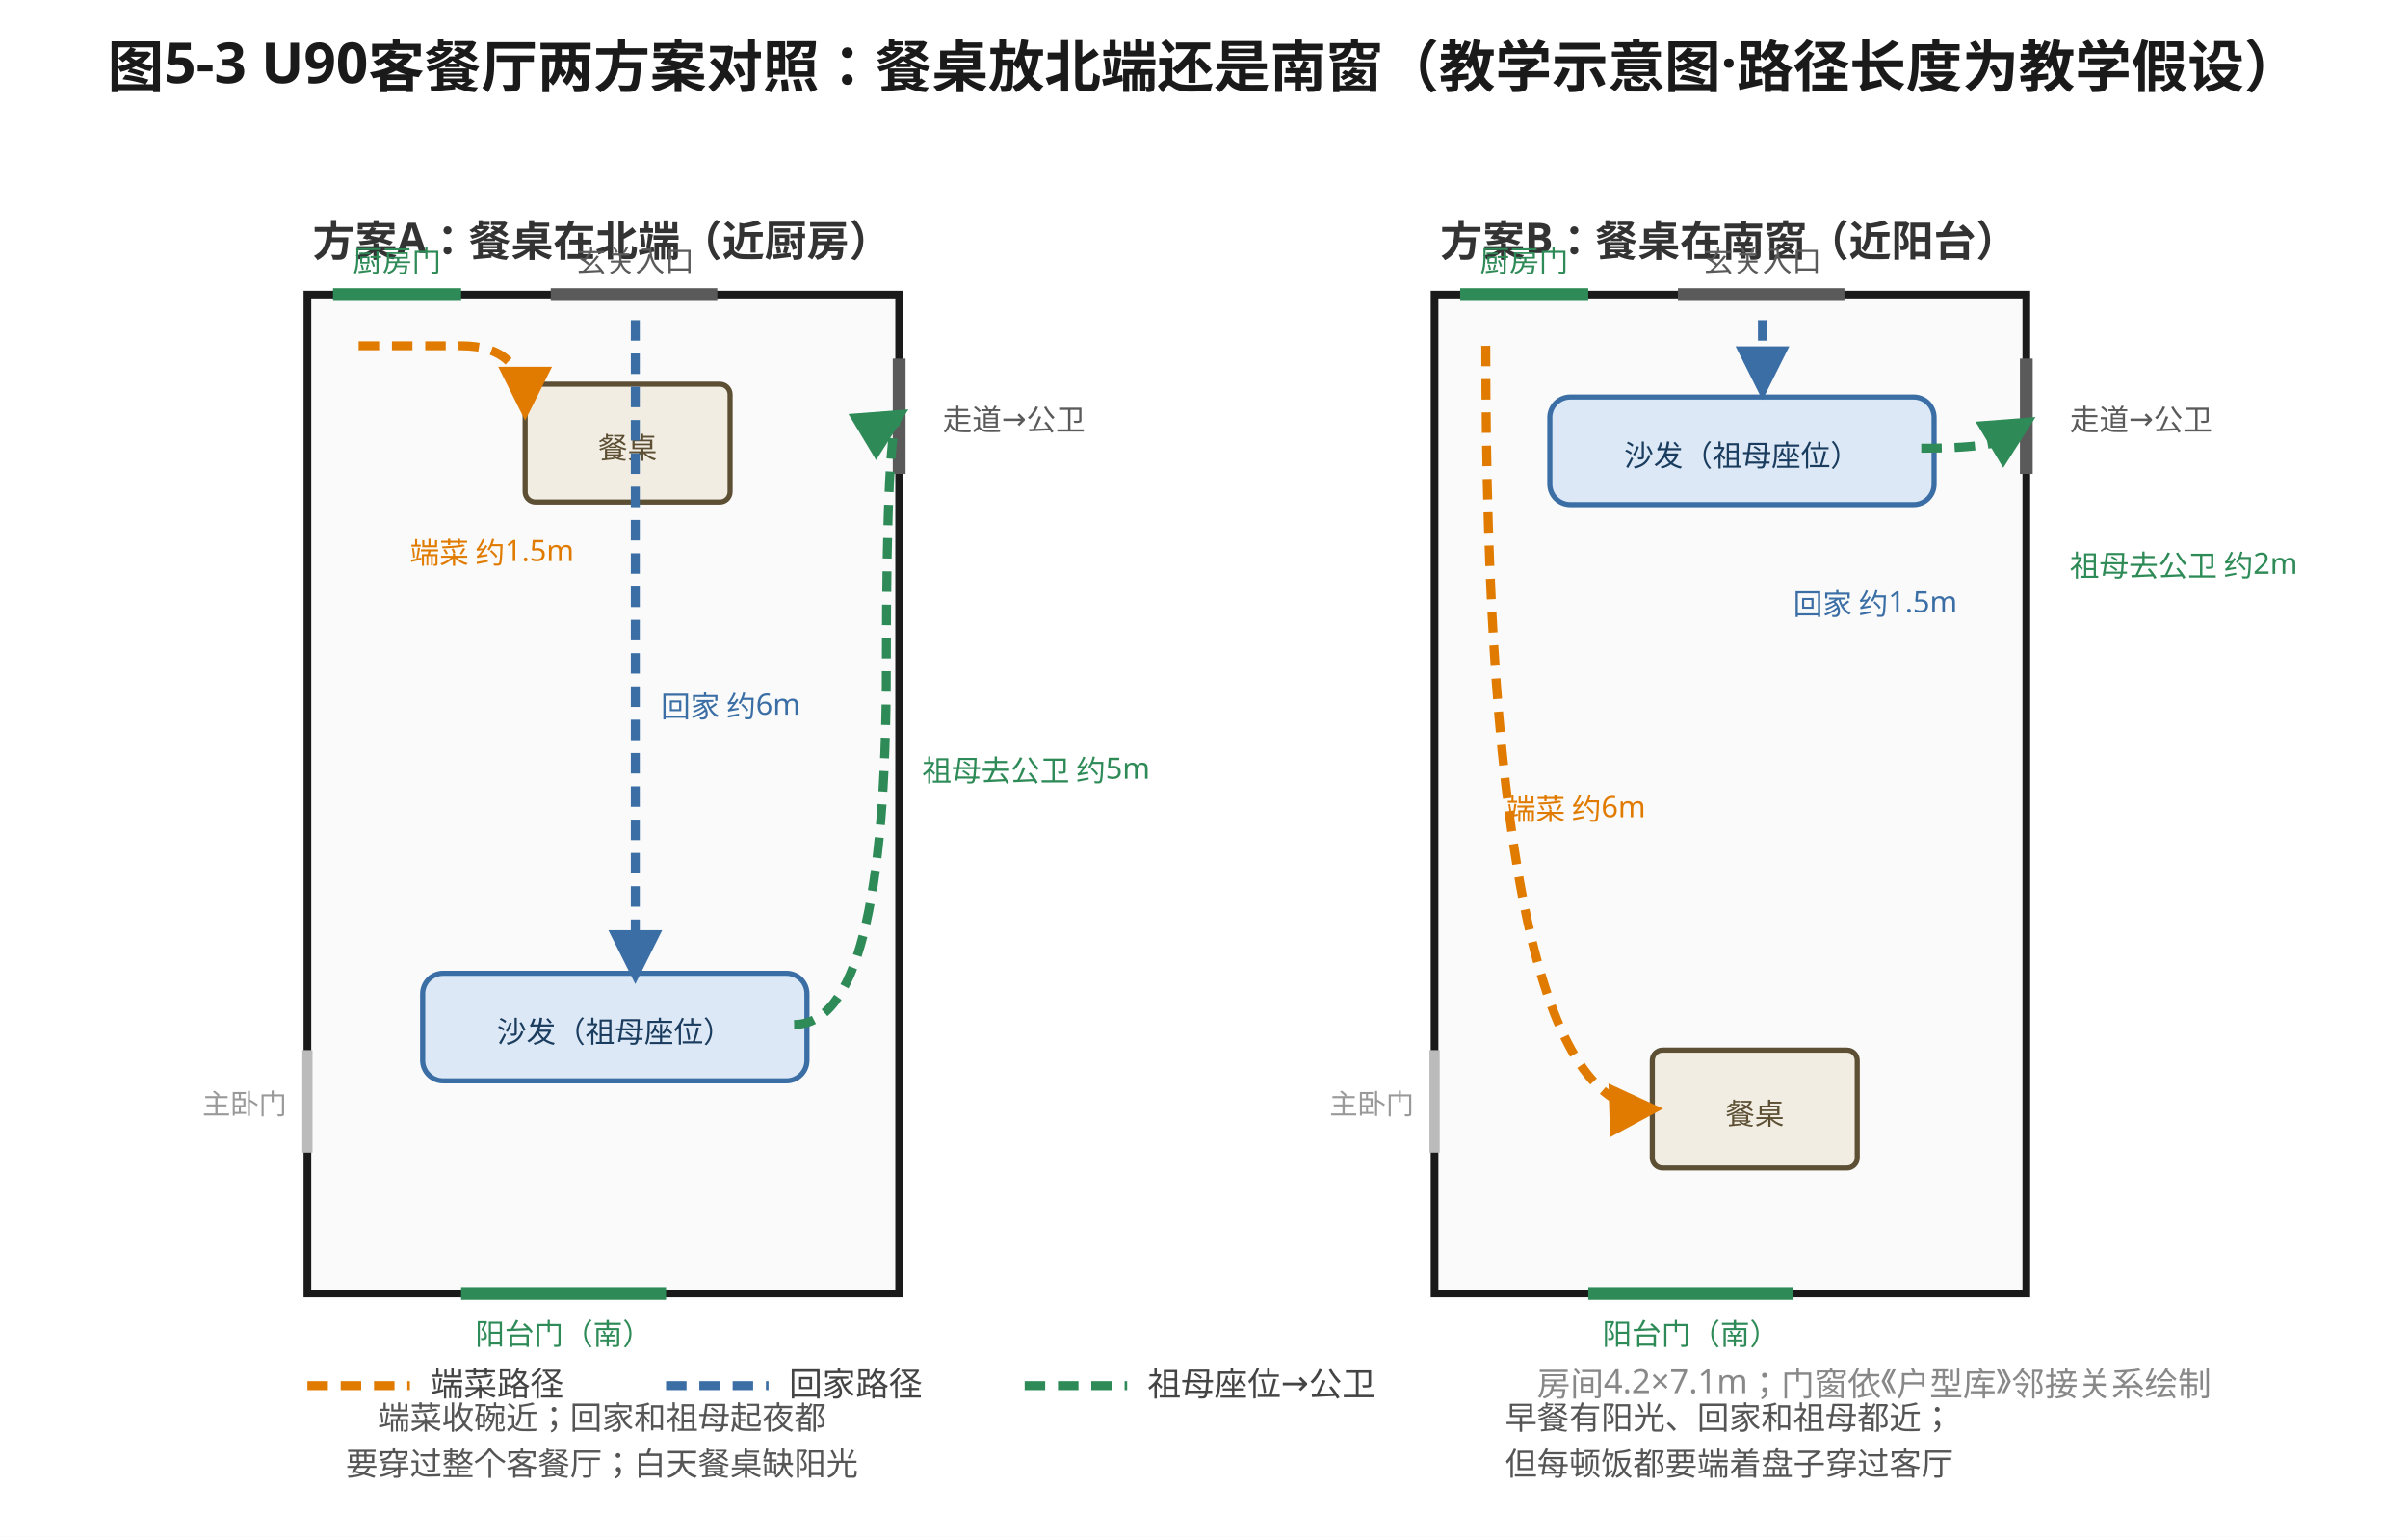
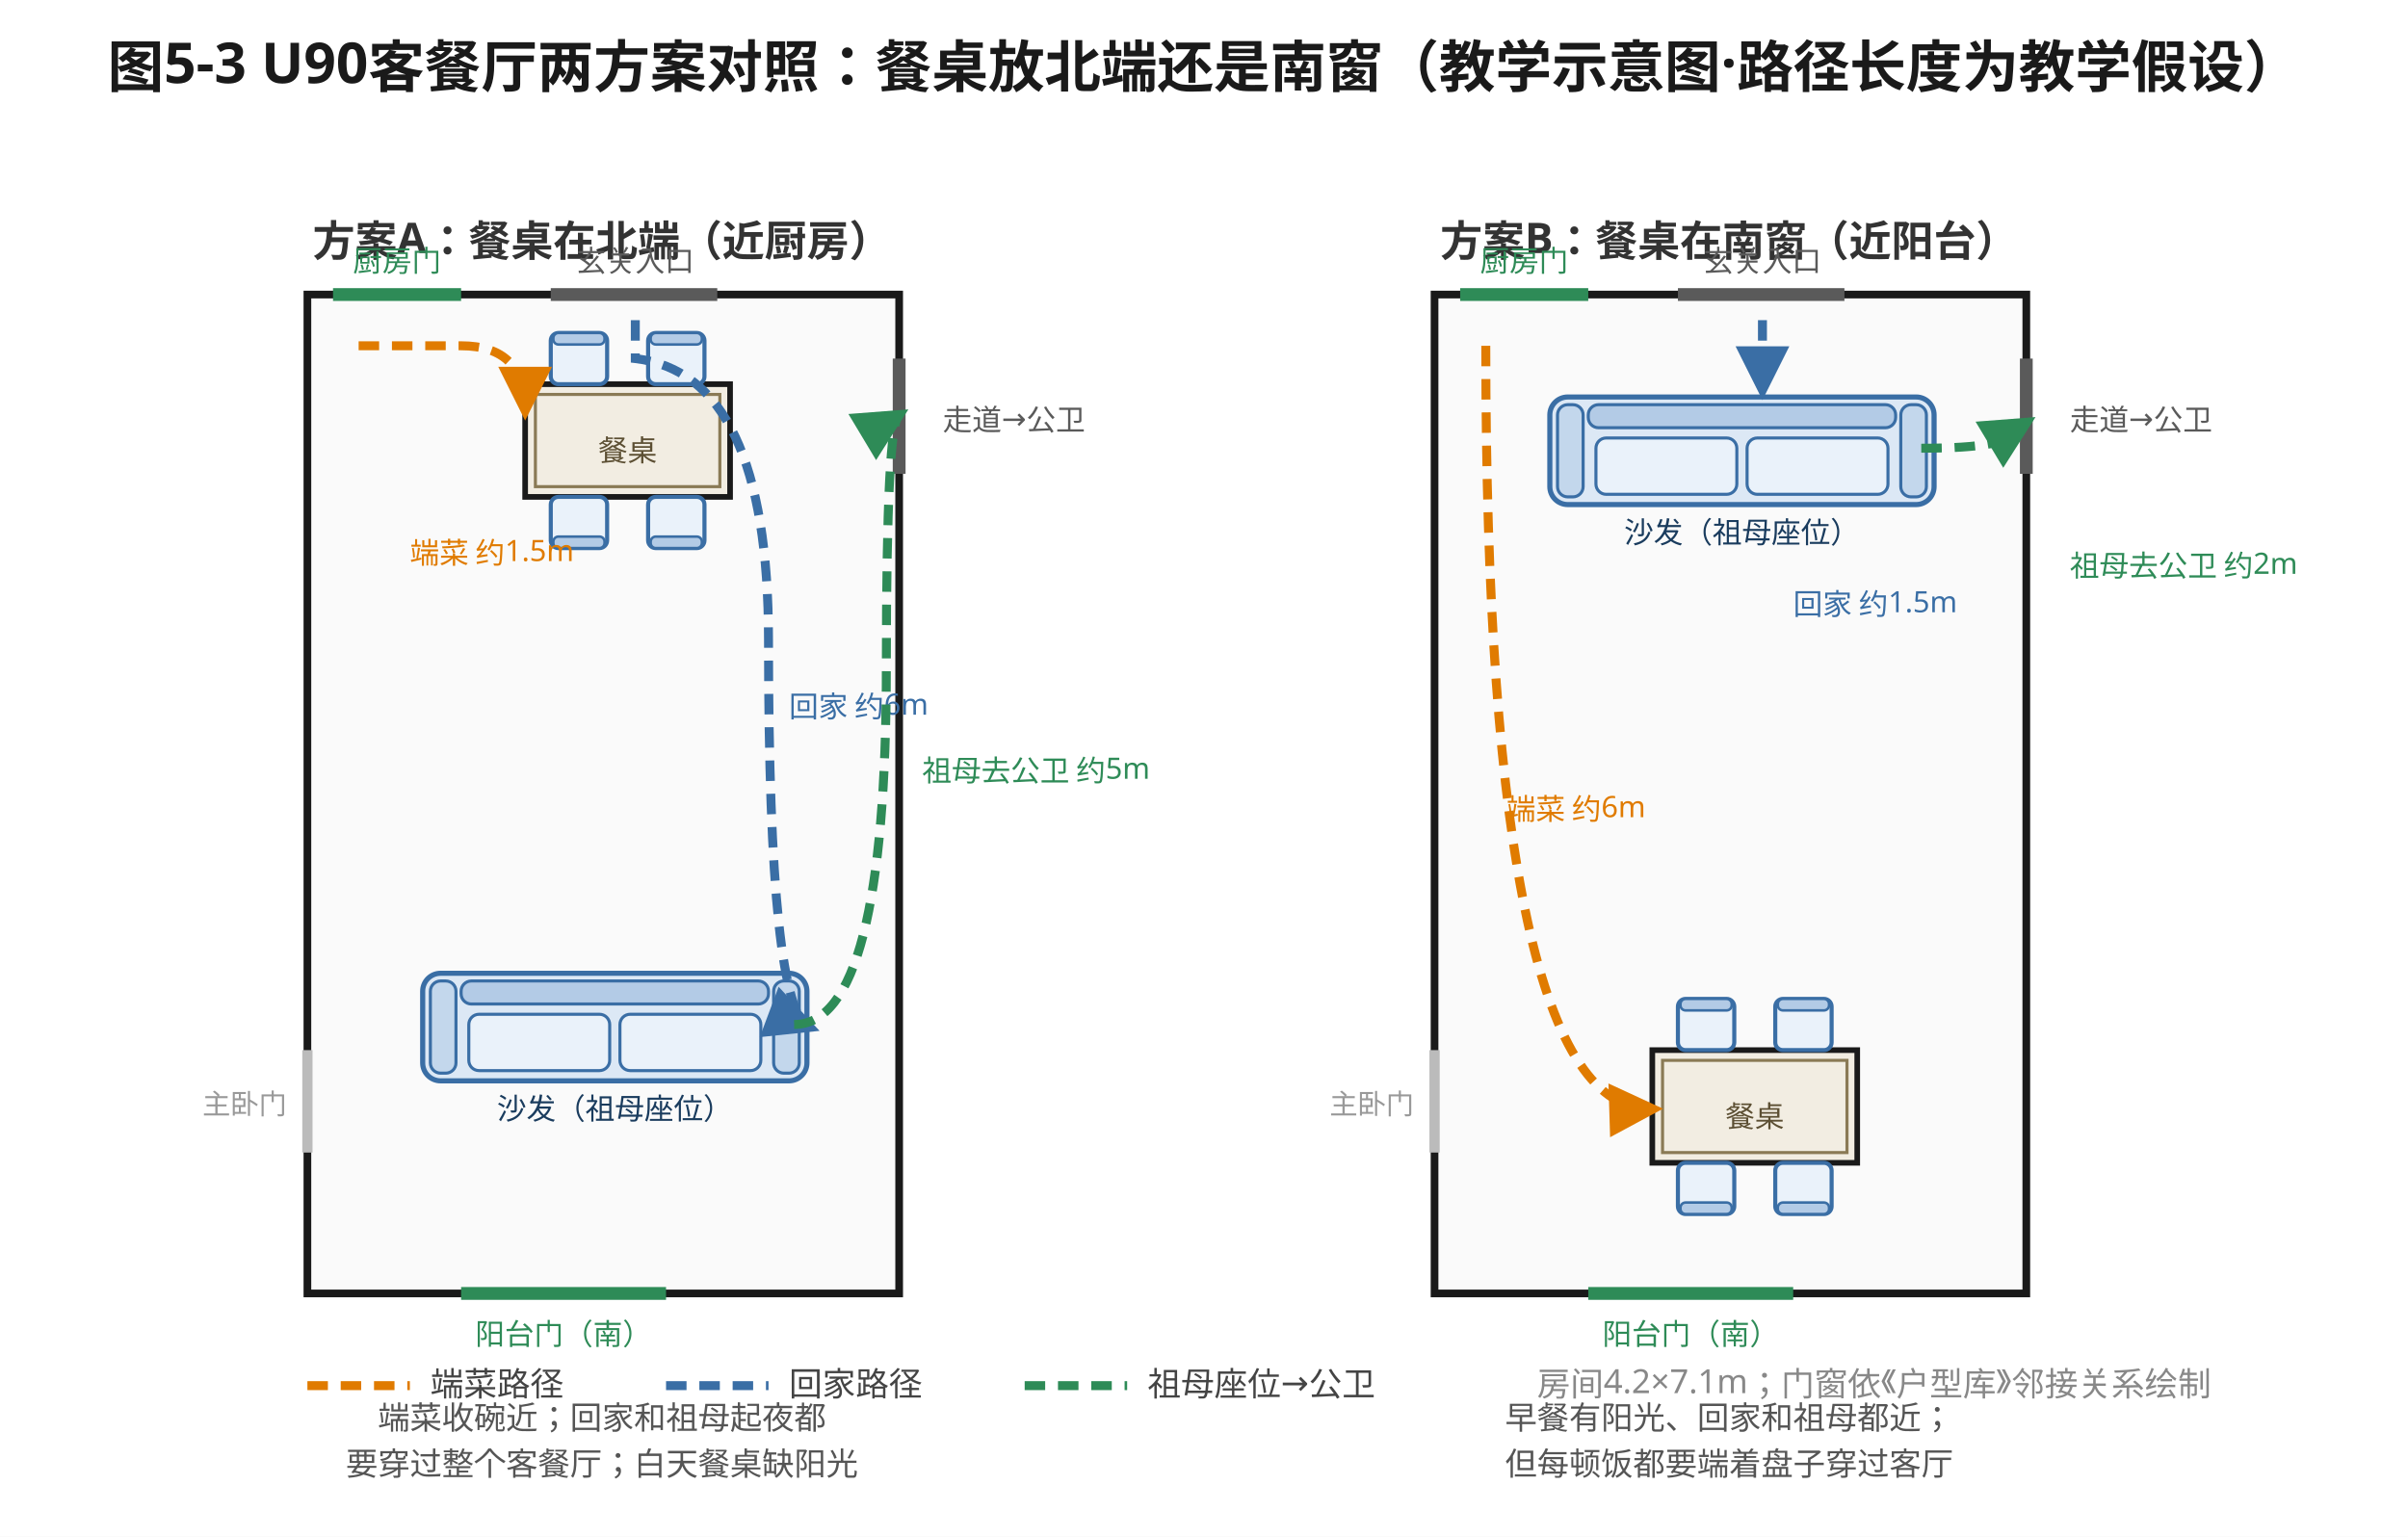
<svg xmlns="http://www.w3.org/2000/svg" viewBox="0 0 940 600" font-family="Microsoft YaHei, PingFang SC, sans-serif">
  <rect width="940" height="600" fill="#ffffff" />
  <text x="470" y="34" text-anchor="middle" font-size="22" font-weight="bold" fill="#1a1a1a">图5-3 U90客餐厅两方案对照：餐桌放北端还是南窗（教学示意图·路径长度为教学假设）</text>
  <g transform="translate(120,80)">
    <text x="115" y="20" text-anchor="middle" font-size="16.5" font-weight="bold" fill="#333">方案A：餐桌在北端（近厨房）</text>
    <rect x="0" y="35" width="231" height="390" fill="#fafafa" stroke="#1a1a1a" stroke-width="3" />
    <line x1="10" y1="35" x2="60" y2="35" stroke="#2e8b57" stroke-width="5" />
    <text x="35" y="26" text-anchor="middle" font-size="11.5" fill="#2e8b57">厨房门</text>
    <line x1="95" y1="35" x2="160" y2="35" stroke="#5a5a5a" stroke-width="5" />
    <text x="128" y="26" text-anchor="middle" font-size="11.5" fill="#5a5a5a">玄关入口</text>
    <line x1="231" y1="60" x2="231" y2="105" stroke="#5a5a5a" stroke-width="5" />
    <text x="248" y="88" font-size="11.5" fill="#5a5a5a">走道→公卫</text>
    <line x1="60" y1="425" x2="140" y2="425" stroke="#2e8b57" stroke-width="5" />
    <text x="100" y="445" text-anchor="middle" font-size="11.5" fill="#2e8b57">阳台门（南）</text>
    <line x1="0" y1="330" x2="0" y2="370" stroke="#bbb" stroke-width="4" />
    <text x="-8" y="355" text-anchor="end" font-size="11" fill="#999">主卧门</text>
-     <rect x="85" y="70" width="80" height="46" rx="4" fill="#f2ede2" stroke="#5c4f33" stroke-width="2" />
-     <text x="125" y="99" text-anchor="middle" font-size="11.5" fill="#5c4f33">餐桌</text>
-     <rect x="45" y="300" width="150" height="42" rx="8" fill="#dce8f5" stroke="#3a6ea5" stroke-width="2" />
-     <text x="120" y="327" text-anchor="middle" font-size="11.5" fill="#1a3c5e">沙发（祖母座位）</text>
+     <g>
+       <rect x="85" y="70" width="80" height="44" fill="#f2ede2" stroke="#1a1a1a" stroke-width="2.2" />
+       <rect x="89" y="74" width="72" height="36" fill="none" stroke="#8a7a55" stroke-width="1.2" />
+       <g stroke="#3a6ea5" fill="#eaf2fa">
+         <rect x="95" y="50" width="22" height="20" rx="3" stroke-width="1.6" />
+         <rect x="96" y="50" width="20" height="4.5" rx="2" fill="#b3cbe6" stroke-width="1" />
+         <rect x="133" y="50" width="22" height="20" rx="3" stroke-width="1.6" />
+         <rect x="134" y="50" width="20" height="4.5" rx="2" fill="#b3cbe6" stroke-width="1" />
+         <rect x="95" y="114" width="22" height="20" rx="3" stroke-width="1.6" />
+         <rect x="96" y="129.5" width="20" height="4.5" rx="2" fill="#b3cbe6" stroke-width="1" />
+         <rect x="133" y="114" width="22" height="20" rx="3" stroke-width="1.6" />
+         <rect x="134" y="129.5" width="20" height="4.5" rx="2" fill="#b3cbe6" stroke-width="1" />
+       </g>
+       <text x="125" y="100" text-anchor="middle" font-size="11.5" fill="#5c4f33">餐桌</text>
+     </g>
+     <g>
+       <rect x="45" y="300" width="150" height="42" rx="7" fill="#dce8f5" stroke="#3a6ea5" stroke-width="2" />
+       <rect x="48" y="303" width="10" height="36" rx="4" fill="#c3d7ec" stroke="#3a6ea5" stroke-width="1.2" />
+       <rect x="182" y="303" width="10" height="36" rx="4" fill="#c3d7ec" stroke="#3a6ea5" stroke-width="1.2" />
+       <rect x="60" y="303" width="120" height="9" rx="4" fill="#b3cbe6" stroke="#3a6ea5" stroke-width="1.2" />
+       <rect x="63" y="316" width="55" height="22" rx="4" fill="#eaf2fa" stroke="#3a6ea5" stroke-width="1.2" />
+       <rect x="122" y="316" width="55" height="22" rx="4" fill="#eaf2fa" stroke="#3a6ea5" stroke-width="1.2" />
+     </g>
+     <text x="120" y="357" text-anchor="middle" font-size="11.5" fill="#1a3c5e">沙发（祖母座位）</text>
    <defs>
      <marker id="aOr" viewBox="0 0 10 10" refX="8" refY="5" markerWidth="6" markerHeight="6" orient="auto-start-reverse">
        <path d="M 0 0 L 10 5 L 0 10 z" fill="#e07b00" />
      </marker>
      <marker id="aBl" viewBox="0 0 10 10" refX="8" refY="5" markerWidth="6" markerHeight="6" orient="auto-start-reverse">
        <path d="M 0 0 L 10 5 L 0 10 z" fill="#3a6ea5" />
      </marker>
      <marker id="aGr" viewBox="0 0 10 10" refX="8" refY="5" markerWidth="6" markerHeight="6" orient="auto-start-reverse">
        <path d="M 0 0 L 10 5 L 0 10 z" fill="#2e8b57" />
      </marker>
    </defs>
    <path d="M 20 55 L 60 55 Q 85 55 85 80" fill="none" stroke="#e07b00" stroke-width="3.5" stroke-dasharray="8,5" marker-end="url(#aOr)" />
    <text x="40" y="140" font-size="11.5" fill="#e07b00">端菜 约1.5m</text>
-     <path d="M 128 45 L 128 300" fill="none" stroke="#3a6ea5" stroke-width="3.5" stroke-dasharray="8,5" marker-end="url(#aBl)" />
-     <text x="138" y="200" font-size="11.5" fill="#3a6ea5">回家 约6m</text>
+     <path d="M 128 45 L 128 60 Q 180 66 180 170 Q 180 315 196 321" fill="none" stroke="#3a6ea5" stroke-width="3.5" stroke-dasharray="8,5" marker-end="url(#aBl)" />
+     <text x="188" y="200" font-size="11.5" fill="#3a6ea5">回家 约6m</text>
    <path d="M 190 320 Q 226 320 226 180 Q 226 85 231 82" fill="none" stroke="#2e8b57" stroke-width="3.5" stroke-dasharray="8,5" marker-end="url(#aGr)" />
    <text x="240" y="225" font-size="11.5" fill="#2e8b57">祖母去公卫 约5m</text>
    <text x="115" y="478" text-anchor="middle" font-size="12.5" fill="#555">端菜收碗近；回家和祖母起夜都</text>
    <text x="115" y="496" text-anchor="middle" font-size="12.5" fill="#555">要穿过整个客餐厅；白天餐桌缺阳光</text>
  </g>
  <g transform="translate(560,80)">
    <text x="115" y="20" text-anchor="middle" font-size="16.5" font-weight="bold" fill="#333">方案B：餐桌在南窗（近阳台）</text>
    <rect x="0" y="35" width="231" height="390" fill="#fafafa" stroke="#1a1a1a" stroke-width="3" />
    <line x1="10" y1="35" x2="60" y2="35" stroke="#2e8b57" stroke-width="5" />
    <text x="35" y="26" text-anchor="middle" font-size="11.5" fill="#2e8b57">厨房门</text>
    <line x1="95" y1="35" x2="160" y2="35" stroke="#5a5a5a" stroke-width="5" />
    <text x="128" y="26" text-anchor="middle" font-size="11.5" fill="#5a5a5a">玄关入口</text>
    <line x1="231" y1="60" x2="231" y2="105" stroke="#5a5a5a" stroke-width="5" />
    <text x="248" y="88" font-size="11.5" fill="#5a5a5a">走道→公卫</text>
    <line x1="60" y1="425" x2="140" y2="425" stroke="#2e8b57" stroke-width="5" />
    <text x="100" y="445" text-anchor="middle" font-size="11.5" fill="#2e8b57">阳台门（南）</text>
    <line x1="0" y1="330" x2="0" y2="370" stroke="#bbb" stroke-width="4" />
    <text x="-8" y="355" text-anchor="end" font-size="11" fill="#999">主卧门</text>
-     <rect x="45" y="75" width="150" height="42" rx="8" fill="#dce8f5" stroke="#3a6ea5" stroke-width="2" />
-     <text x="120" y="102" text-anchor="middle" font-size="11.5" fill="#1a3c5e">沙发（祖母座位）</text>
-     <rect x="85" y="330" width="80" height="46" rx="4" fill="#f2ede2" stroke="#5c4f33" stroke-width="2" />
-     <text x="125" y="359" text-anchor="middle" font-size="11.5" fill="#5c4f33">餐桌</text>
+     <g>
+       <rect x="45" y="75" width="150" height="42" rx="7" fill="#dce8f5" stroke="#3a6ea5" stroke-width="2" />
+       <rect x="48" y="78" width="10" height="36" rx="4" fill="#c3d7ec" stroke="#3a6ea5" stroke-width="1.2" />
+       <rect x="182" y="78" width="10" height="36" rx="4" fill="#c3d7ec" stroke="#3a6ea5" stroke-width="1.2" />
+       <rect x="60" y="78" width="120" height="9" rx="4" fill="#b3cbe6" stroke="#3a6ea5" stroke-width="1.2" />
+       <rect x="63" y="91" width="55" height="22" rx="4" fill="#eaf2fa" stroke="#3a6ea5" stroke-width="1.2" />
+       <rect x="122" y="91" width="55" height="22" rx="4" fill="#eaf2fa" stroke="#3a6ea5" stroke-width="1.2" />
+     </g>
+     <text x="120" y="132" text-anchor="middle" font-size="11.5" fill="#1a3c5e">沙发（祖母座位）</text>
+     <g>
+       <rect x="85" y="330" width="80" height="44" fill="#f2ede2" stroke="#1a1a1a" stroke-width="2.2" />
+       <rect x="89" y="334" width="72" height="36" fill="none" stroke="#8a7a55" stroke-width="1.2" />
+       <g stroke="#3a6ea5" fill="#eaf2fa">
+         <rect x="95" y="310" width="22" height="20" rx="3" stroke-width="1.6" />
+         <rect x="96" y="310" width="20" height="4.5" rx="2" fill="#b3cbe6" stroke-width="1" />
+         <rect x="133" y="310" width="22" height="20" rx="3" stroke-width="1.6" />
+         <rect x="134" y="310" width="20" height="4.5" rx="2" fill="#b3cbe6" stroke-width="1" />
+         <rect x="95" y="374" width="22" height="20" rx="3" stroke-width="1.6" />
+         <rect x="96" y="389.5" width="20" height="4.5" rx="2" fill="#b3cbe6" stroke-width="1" />
+         <rect x="133" y="374" width="22" height="20" rx="3" stroke-width="1.6" />
+         <rect x="134" y="389.5" width="20" height="4.5" rx="2" fill="#b3cbe6" stroke-width="1" />
+       </g>
+       <text x="125" y="360" text-anchor="middle" font-size="11.5" fill="#5c4f33">餐桌</text>
+     </g>
    <path d="M 20 55 Q 20 355 85 353" fill="none" stroke="#e07b00" stroke-width="3.5" stroke-dasharray="8,5" marker-end="url(#bOr)" />
    <text x="28" y="240" font-size="11.5" fill="#e07b00">端菜 约6m</text>
    <path d="M 128 45 L 128 72" fill="none" stroke="#3a6ea5" stroke-width="3.5" stroke-dasharray="8,5" marker-end="url(#bBl)" />
    <text x="140" y="160" font-size="11.5" fill="#3a6ea5">回家 约1.5m</text>
    <path d="M 190 95 Q 226 95 226 88 L 231 85" fill="none" stroke="#2e8b57" stroke-width="3.5" stroke-dasharray="8,5" marker-end="url(#bGr)" />
    <text x="248" y="145" font-size="11.5" fill="#2e8b57">祖母去公卫 约2m</text>
    <defs>
      <marker id="bOr" viewBox="0 0 10 10" refX="8" refY="5" markerWidth="6" markerHeight="6" orient="auto-start-reverse">
        <path d="M 0 0 L 10 5 L 0 10 z" fill="#e07b00" />
      </marker>
      <marker id="bBl" viewBox="0 0 10 10" refX="8" refY="5" markerWidth="6" markerHeight="6" orient="auto-start-reverse">
        <path d="M 0 0 L 10 5 L 0 10 z" fill="#3a6ea5" />
      </marker>
      <marker id="bGr" viewBox="0 0 10 10" refX="8" refY="5" markerWidth="6" markerHeight="6" orient="auto-start-reverse">
        <path d="M 0 0 L 10 5 L 0 10 z" fill="#2e8b57" />
      </marker>
    </defs>
    <text x="115" y="478" text-anchor="middle" font-size="12.5" fill="#555">早餐有阳光、回家和祖母都近；</text>
    <text x="115" y="496" text-anchor="middle" font-size="12.5" fill="#555">但每顿饭都要端着盘子穿过客厅</text>
  </g>
  <g transform="translate(120,545)" font-size="13" fill="#444">
    <line x1="0" y1="-4" x2="40" y2="-4" stroke="#e07b00" stroke-width="3.5" stroke-dasharray="8,5" />
    <text x="48" y="0">端菜路径</text>
    <line x1="140" y1="-4" x2="180" y2="-4" stroke="#3a6ea5" stroke-width="3.5" stroke-dasharray="8,5" />
    <text x="188" y="0">回家路径</text>
    <line x1="280" y1="-4" x2="320" y2="-4" stroke="#2e8b57" stroke-width="3.5" stroke-dasharray="8,5" />
    <text x="328" y="0">祖母座位→公卫</text>
    <text x="480" y="0" fill="#888">房间4.2×7.1m；门窗依《户型库》邻接关系绘制</text>
  </g>
</svg>
